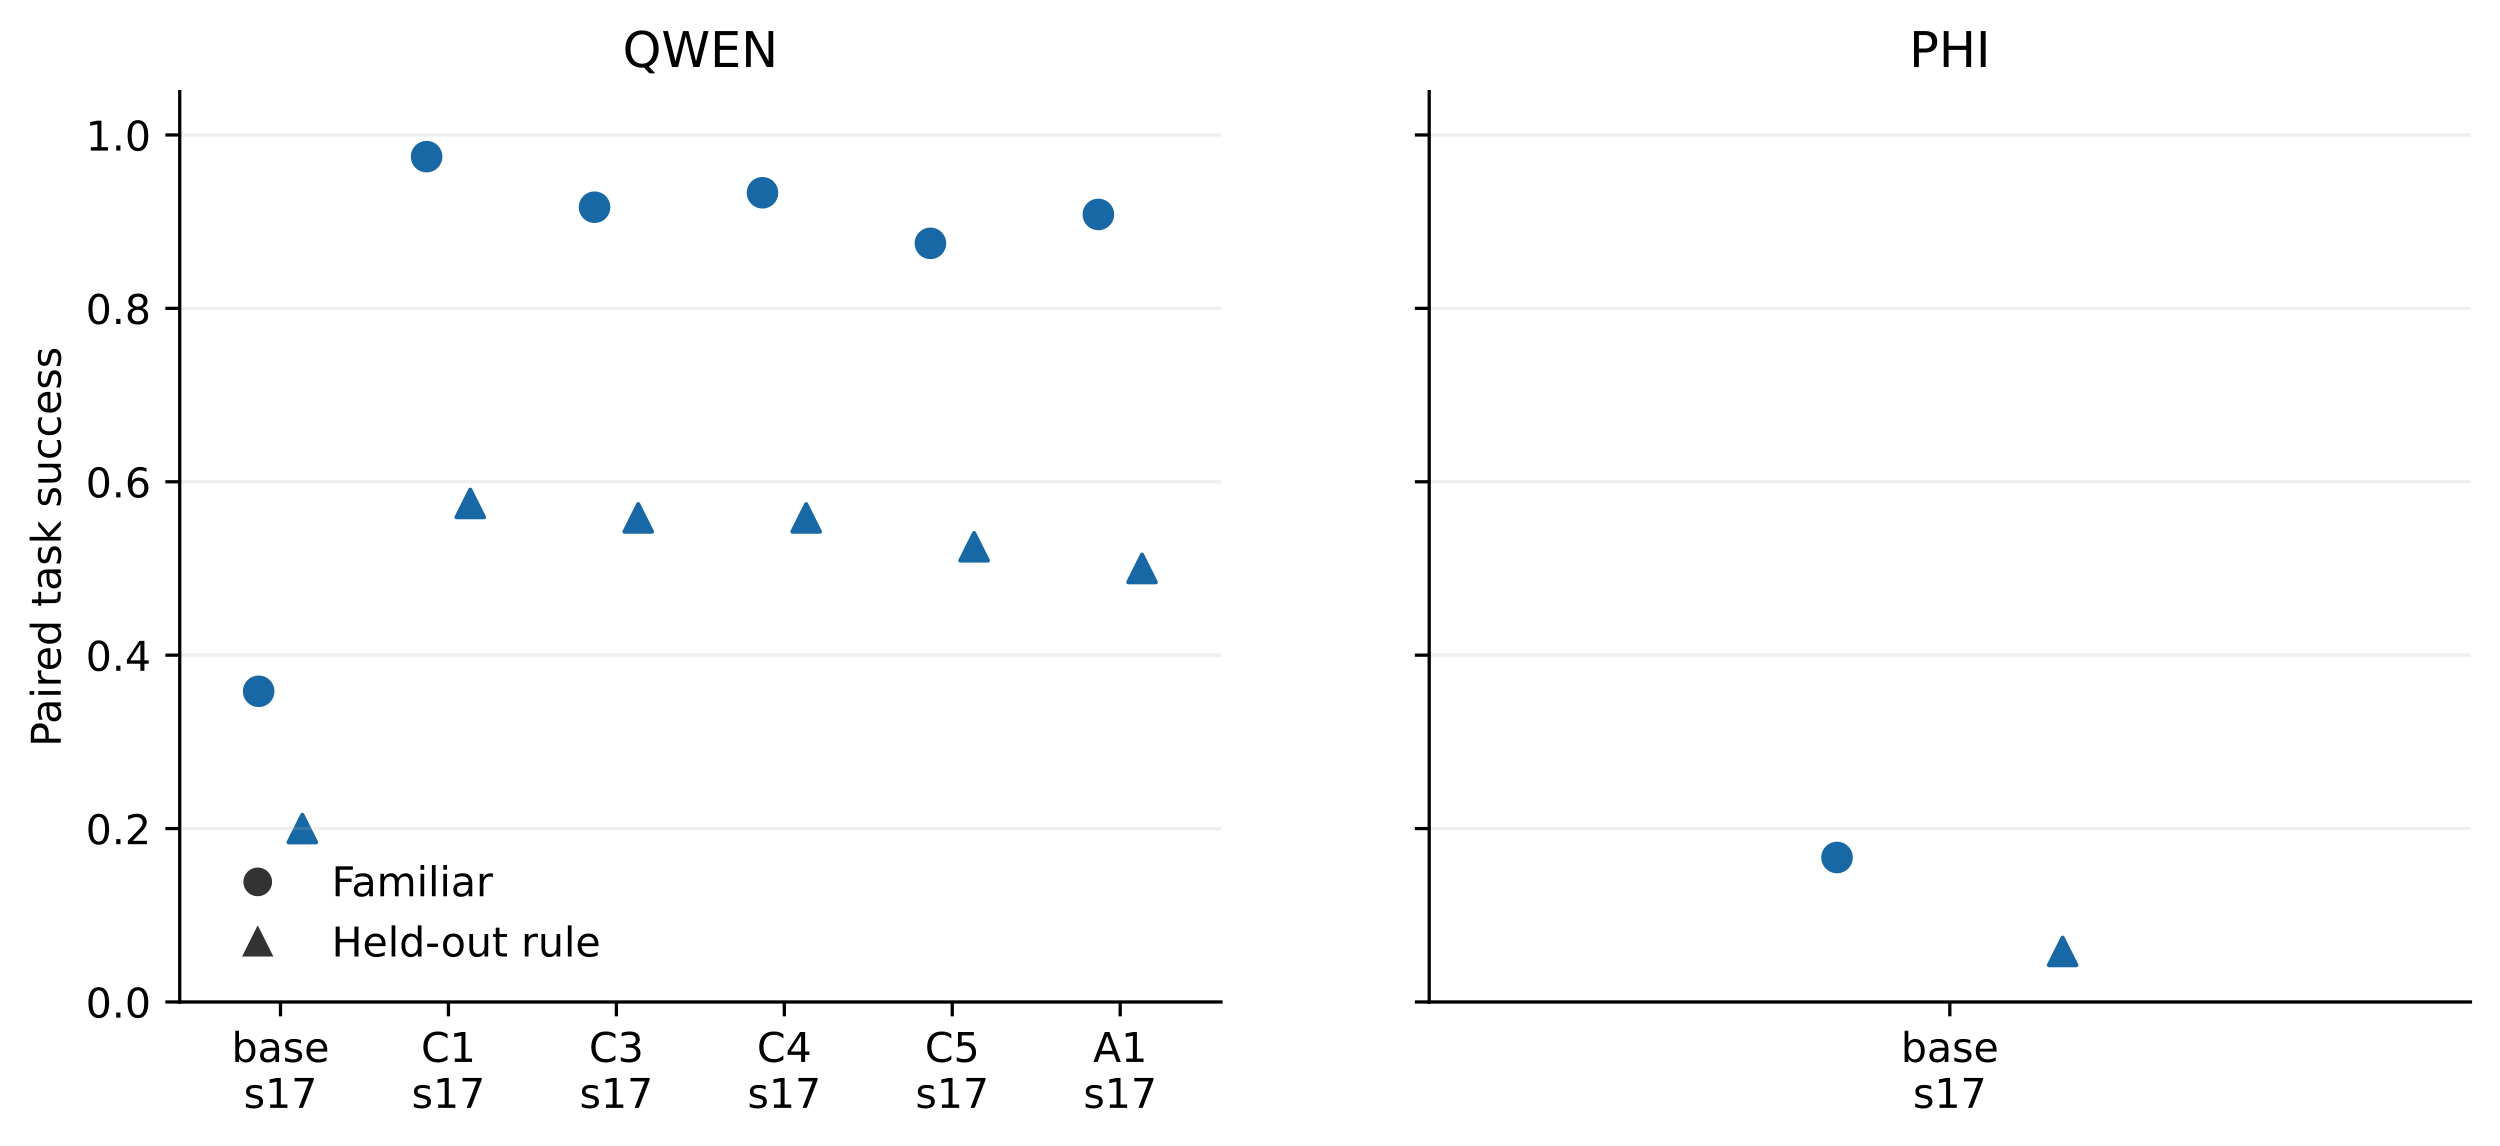
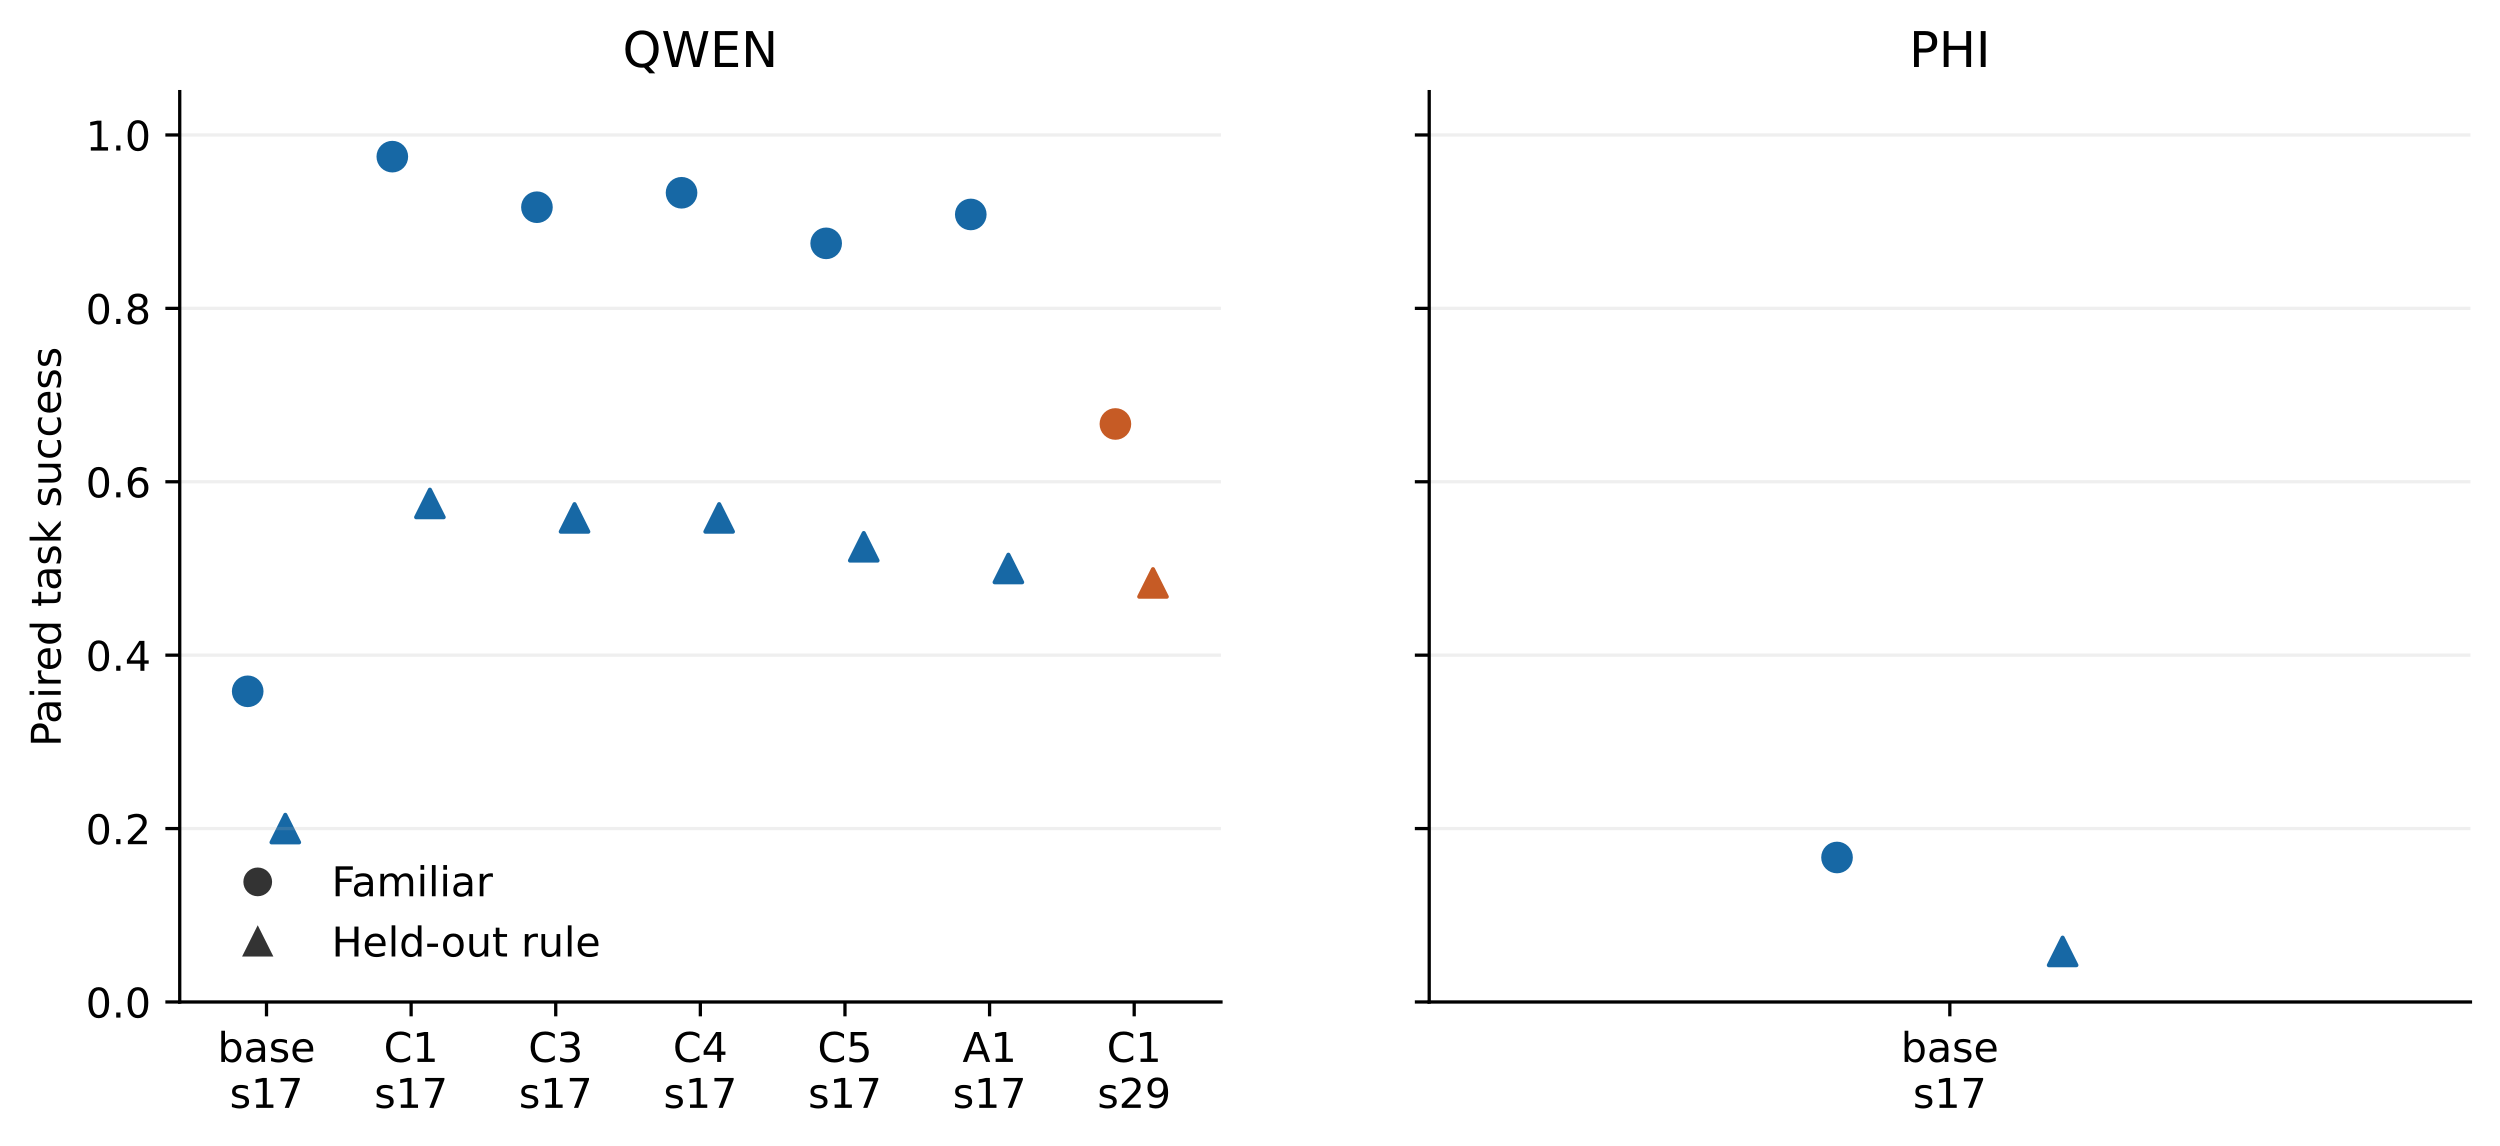
<svg xmlns="http://www.w3.org/2000/svg" xmlns:xlink="http://www.w3.org/1999/xlink" width="608.981pt" height="279.154pt" viewBox="0 0 608.981 279.154" version="1.1">
  <defs>
    <style type="text/css">*{stroke-linejoin: round; stroke-linecap: butt}</style>
  </defs>
  <g id="figure_1">
    <g id="patch_1">
      <path d="M 0 279.154 L 608.981 279.154 L 608.981 0 L 0 0 z " style="fill: #ffffff" />
    </g>
    <g id="axes_1">
      <g id="patch_2">
        <path d="M 43.781 244.078 L 297.418 244.078 L 297.418 22.318 L 43.781 22.318 z " style="fill: #ffffff" />
      </g>
      <g id="PathCollection_1">
        <defs>
          <path id="mbc45af157c" d="M 0 3.354 C 0.89 3.354 1.743 3.001 2.372 2.372 C 3.001 1.743 3.354 0.89 3.354 0 C 3.354 -0.89 3.001 -1.743 2.372 -2.372 C 1.743 -3.001 0.89 -3.354 0 -3.354 C -0.89 -3.354 -1.743 -3.001 -2.372 -2.372 C -3.001 -1.743 -3.354 -0.89 -3.354 0 C -3.354 0.89 -3.001 1.743 -2.372 2.372 C -1.743 3.001 -0.89 3.354 0 3.354 z " style="stroke: #1768a5" />
        </defs>
        <g clip-path="url(#p59d7347cf7)">
-           <use xlink:href="#mbc45af157c" x="63.009" y="168.398" style="fill: #1768a5; stroke: #1768a5" />
+           <use xlink:href="#mbc45af157c" x="60.338" y="168.398" style="fill: #1768a5; stroke: #1768a5" />
        </g>
      </g>
      <g id="PathCollection_2">
        <defs>
          <path id="m48bdb2dadc" d="M 0 -3.354 L -3.354 3.354 L 3.354 3.354 z " style="stroke: #1768a5" />
        </defs>
        <g clip-path="url(#p59d7347cf7)">
-           <use xlink:href="#m48bdb2dadc" x="73.645" y="201.838" style="fill: #1768a5; stroke: #1768a5" />
+           <use xlink:href="#m48bdb2dadc" x="69.497" y="201.838" style="fill: #1768a5; stroke: #1768a5" />
        </g>
      </g>
      <g id="PathCollection_3">
        <g clip-path="url(#p59d7347cf7)">
-           <use xlink:href="#mbc45af157c" x="103.918" y="38.158" style="fill: #1768a5; stroke: #1768a5" />
+           <use xlink:href="#mbc45af157c" x="95.565" y="38.158" style="fill: #1768a5; stroke: #1768a5" />
        </g>
      </g>
      <g id="PathCollection_4">
        <g clip-path="url(#p59d7347cf7)">
-           <use xlink:href="#m48bdb2dadc" x="114.554" y="122.638" style="fill: #1768a5; stroke: #1768a5" />
+           <use xlink:href="#m48bdb2dadc" x="104.724" y="122.638" style="fill: #1768a5; stroke: #1768a5" />
        </g>
      </g>
      <g id="PathCollection_5">
        <g clip-path="url(#p59d7347cf7)">
-           <use xlink:href="#mbc45af157c" x="144.827" y="50.478" style="fill: #1768a5; stroke: #1768a5" />
+           <use xlink:href="#mbc45af157c" x="130.793" y="50.478" style="fill: #1768a5; stroke: #1768a5" />
        </g>
      </g>
      <g id="PathCollection_6">
        <g clip-path="url(#p59d7347cf7)">
-           <use xlink:href="#m48bdb2dadc" x="155.463" y="126.158" style="fill: #1768a5; stroke: #1768a5" />
+           <use xlink:href="#m48bdb2dadc" x="139.952" y="126.158" style="fill: #1768a5; stroke: #1768a5" />
        </g>
      </g>
      <g id="PathCollection_7">
        <g clip-path="url(#p59d7347cf7)">
-           <use xlink:href="#mbc45af157c" x="185.736" y="46.958" style="fill: #1768a5; stroke: #1768a5" />
+           <use xlink:href="#mbc45af157c" x="166.02" y="46.958" style="fill: #1768a5; stroke: #1768a5" />
        </g>
      </g>
      <g id="PathCollection_8">
        <g clip-path="url(#p59d7347cf7)">
-           <use xlink:href="#m48bdb2dadc" x="196.372" y="126.158" style="fill: #1768a5; stroke: #1768a5" />
+           <use xlink:href="#m48bdb2dadc" x="175.179" y="126.158" style="fill: #1768a5; stroke: #1768a5" />
        </g>
      </g>
      <g id="PathCollection_9">
        <g clip-path="url(#p59d7347cf7)">
-           <use xlink:href="#mbc45af157c" x="226.645" y="59.278" style="fill: #1768a5; stroke: #1768a5" />
+           <use xlink:href="#mbc45af157c" x="201.247" y="59.278" style="fill: #1768a5; stroke: #1768a5" />
        </g>
      </g>
      <g id="PathCollection_10">
        <g clip-path="url(#p59d7347cf7)">
-           <use xlink:href="#m48bdb2dadc" x="237.281" y="133.198" style="fill: #1768a5; stroke: #1768a5" />
+           <use xlink:href="#m48bdb2dadc" x="210.406" y="133.198" style="fill: #1768a5; stroke: #1768a5" />
        </g>
      </g>
      <g id="PathCollection_11">
        <g clip-path="url(#p59d7347cf7)">
-           <use xlink:href="#mbc45af157c" x="267.554" y="52.238" style="fill: #1768a5; stroke: #1768a5" />
+           <use xlink:href="#mbc45af157c" x="236.474" y="52.238" style="fill: #1768a5; stroke: #1768a5" />
        </g>
      </g>
      <g id="PathCollection_12">
        <g clip-path="url(#p59d7347cf7)">
-           <use xlink:href="#m48bdb2dadc" x="278.19" y="138.478" style="fill: #1768a5; stroke: #1768a5" />
+           <use xlink:href="#m48bdb2dadc" x="245.634" y="138.478" style="fill: #1768a5; stroke: #1768a5" />
+         </g>
+       </g>
+       <g id="PathCollection_13">
+         <defs>
+           <path id="m486b2be6d3" d="M 0 3.354 C 0.89 3.354 1.743 3.001 2.372 2.372 C 3.001 1.743 3.354 0.89 3.354 0 C 3.354 -0.89 3.001 -1.743 2.372 -2.372 C 1.743 -3.001 0.89 -3.354 0 -3.354 C -0.89 -3.354 -1.743 -3.001 -2.372 -2.372 C -3.001 -1.743 -3.354 -0.89 -3.354 0 C -3.354 0.89 -3.001 1.743 -2.372 2.372 C -1.743 3.001 -0.89 3.354 0 3.354 z " style="stroke: #c65b25" />
+         </defs>
+         <g clip-path="url(#p59d7347cf7)">
+           <use xlink:href="#m486b2be6d3" x="271.702" y="103.278" style="fill: #c65b25; stroke: #c65b25" />
+         </g>
+       </g>
+       <g id="PathCollection_14">
+         <defs>
+           <path id="mcbcb7b3fcb" d="M 0 -3.354 L -3.354 3.354 L 3.354 3.354 z " style="stroke: #c65b25" />
+         </defs>
+         <g clip-path="url(#p59d7347cf7)">
+           <use xlink:href="#mcbcb7b3fcb" x="280.861" y="141.998" style="fill: #c65b25; stroke: #c65b25" />
        </g>
      </g>
      <g id="matplotlib.axis_1">
        <g id="xtick_1">
          <g id="line2d_1">
            <defs>
              <path id="m098933591a" d="M 0 0 L 0 3.5 " style="stroke: #000000; stroke-width: 0.8" />
            </defs>
            <g>
-               <use xlink:href="#m098933591a" x="68.327" y="244.078" style="stroke: #000000; stroke-width: 0.8" />
+               <use xlink:href="#m098933591a" x="64.918" y="244.078" style="stroke: #000000; stroke-width: 0.8" />
            </g>
          </g>
          <g id="text_1">
-             <g transform="translate(56.40717 258.6766) scale(0.1 -0.1)">
+             <g transform="translate(52.99808 258.6766) scale(0.1 -0.1)">
              <defs>
                <path id="DejaVuSans-62" d="M 3116 1747 Q 3116 2381 2855 2742 Q 2594 3103 2138 3103 Q 1681 3103 1420 2742 Q 1159 2381 1159 1747 Q 1159 1113 1420 752 Q 1681 391 2138 391 Q 2594 391 2855 752 Q 3116 1113 3116 1747 z M 1159 2969 Q 1341 3281 1617 3432 Q 1894 3584 2278 3584 Q 2916 3584 3314 3078 Q 3713 2572 3713 1747 Q 3713 922 3314 415 Q 2916 -91 2278 -91 Q 1894 -91 1617 61 Q 1341 213 1159 525 L 1159 0 L 581 0 L 581 4863 L 1159 4863 L 1159 2969 z " transform="scale(0.015625)" />
                <path id="DejaVuSans-61" d="M 2194 1759 Q 1497 1759 1228 1600 Q 959 1441 959 1056 Q 959 750 1161 570 Q 1363 391 1709 391 Q 2188 391 2477 730 Q 2766 1069 2766 1631 L 2766 1759 L 2194 1759 z M 3341 1997 L 3341 0 L 2766 0 L 2766 531 Q 2569 213 2275 61 Q 1981 -91 1556 -91 Q 1019 -91 701 211 Q 384 513 384 1019 Q 384 1609 779 1909 Q 1175 2209 1959 2209 L 2766 2209 L 2766 2266 Q 2766 2663 2505 2880 Q 2244 3097 1772 3097 Q 1472 3097 1187 3025 Q 903 2953 641 2809 L 641 3341 Q 956 3463 1253 3523 Q 1550 3584 1831 3584 Q 2591 3584 2966 3190 Q 3341 2797 3341 1997 z " transform="scale(0.015625)" />
                <path id="DejaVuSans-73" d="M 2834 3397 L 2834 2853 Q 2591 2978 2328 3040 Q 2066 3103 1784 3103 Q 1356 3103 1142 2972 Q 928 2841 928 2578 Q 928 2378 1081 2264 Q 1234 2150 1697 2047 L 1894 2003 Q 2506 1872 2764 1633 Q 3022 1394 3022 966 Q 3022 478 2636 193 Q 2250 -91 1575 -91 Q 1294 -91 989 -36 Q 684 19 347 128 L 347 722 Q 666 556 975 473 Q 1284 391 1588 391 Q 1994 391 2212 530 Q 2431 669 2431 922 Q 2431 1156 2273 1281 Q 2116 1406 1581 1522 L 1381 1569 Q 847 1681 609 1914 Q 372 2147 372 2553 Q 372 3047 722 3315 Q 1072 3584 1716 3584 Q 2034 3584 2315 3537 Q 2597 3491 2834 3397 z " transform="scale(0.015625)" />
                <path id="DejaVuSans-65" d="M 3597 1894 L 3597 1613 L 953 1613 Q 991 1019 1311 708 Q 1631 397 2203 397 Q 2534 397 2845 478 Q 3156 559 3463 722 L 3463 178 Q 3153 47 2828 -22 Q 2503 -91 2169 -91 Q 1331 -91 842 396 Q 353 884 353 1716 Q 353 2575 817 3079 Q 1281 3584 2069 3584 Q 2775 3584 3186 3129 Q 3597 2675 3597 1894 z M 3022 2063 Q 3016 2534 2758 2815 Q 2500 3097 2075 3097 Q 1594 3097 1305 2825 Q 1016 2553 972 2059 L 3022 2063 z " transform="scale(0.015625)" />
              </defs>
              <use xlink:href="#DejaVuSans-62" />
              <use xlink:href="#DejaVuSans-61" transform="translate(63.47656 0)" />
              <use xlink:href="#DejaVuSans-73" transform="translate(124.7559 0)" />
              <use xlink:href="#DejaVuSans-65" transform="translate(176.8555 0)" />
            </g>
-             <g transform="translate(59.35952 269.8744) scale(0.1 -0.1)">
+             <g transform="translate(55.95043 269.8744) scale(0.1 -0.1)">
              <defs>
                <path id="DejaVuSans-31" d="M 794 531 L 1825 531 L 1825 4091 L 703 3866 L 703 4441 L 1819 4666 L 2450 4666 L 2450 531 L 3481 531 L 3481 0 L 794 0 L 794 531 z " transform="scale(0.015625)" />
                <path id="DejaVuSans-37" d="M 525 4666 L 3525 4666 L 3525 4397 L 1831 0 L 1172 0 L 2766 4134 L 525 4134 L 525 4666 z " transform="scale(0.015625)" />
              </defs>
              <use xlink:href="#DejaVuSans-73" />
              <use xlink:href="#DejaVuSans-31" transform="translate(52.09961 0)" />
              <use xlink:href="#DejaVuSans-37" transform="translate(115.7227 0)" />
            </g>
          </g>
        </g>
        <g id="xtick_2">
          <g id="line2d_2">
            <g>
-               <use xlink:href="#m098933591a" x="109.236" y="244.078" style="stroke: #000000; stroke-width: 0.8" />
+               <use xlink:href="#m098933591a" x="100.145" y="244.078" style="stroke: #000000; stroke-width: 0.8" />
            </g>
          </g>
          <g id="text_2">
-             <g transform="translate(102.5631 258.6766) scale(0.1 -0.1)">
+             <g transform="translate(93.47223 258.6766) scale(0.1 -0.1)">
              <defs>
                <path id="DejaVuSans-43" d="M 4122 4306 L 4122 3641 Q 3803 3938 3442 4084 Q 3081 4231 2675 4231 Q 1875 4231 1450 3742 Q 1025 3253 1025 2328 Q 1025 1406 1450 917 Q 1875 428 2675 428 Q 3081 428 3442 575 Q 3803 722 4122 1019 L 4122 359 Q 3791 134 3420 21 Q 3050 -91 2638 -91 Q 1578 -91 968 557 Q 359 1206 359 2328 Q 359 3453 968 4101 Q 1578 4750 2638 4750 Q 3056 4750 3426 4639 Q 3797 4528 4122 4306 z " transform="scale(0.015625)" />
              </defs>
              <use xlink:href="#DejaVuSans-43" />
              <use xlink:href="#DejaVuSans-31" transform="translate(69.82422 0)" />
            </g>
-             <g transform="translate(100.2686 269.8744) scale(0.1 -0.1)">
+             <g transform="translate(91.1777 269.8744) scale(0.1 -0.1)">
              <use xlink:href="#DejaVuSans-73" />
              <use xlink:href="#DejaVuSans-31" transform="translate(52.09961 0)" />
              <use xlink:href="#DejaVuSans-37" transform="translate(115.7227 0)" />
            </g>
          </g>
        </g>
        <g id="xtick_3">
          <g id="line2d_3">
            <g>
-               <use xlink:href="#m098933591a" x="150.145" y="244.078" style="stroke: #000000; stroke-width: 0.8" />
+               <use xlink:href="#m098933591a" x="135.372" y="244.078" style="stroke: #000000; stroke-width: 0.8" />
            </g>
          </g>
          <g id="text_3">
-             <g transform="translate(143.4722 258.6766) scale(0.1 -0.1)">
+             <g transform="translate(128.6995 258.6766) scale(0.1 -0.1)">
              <defs>
                <path id="DejaVuSans-33" d="M 2597 2516 Q 3050 2419 3304 2112 Q 3559 1806 3559 1356 Q 3559 666 3084 287 Q 2609 -91 1734 -91 Q 1441 -91 1130 -33 Q 819 25 488 141 L 488 750 Q 750 597 1062 519 Q 1375 441 1716 441 Q 2309 441 2620 675 Q 2931 909 2931 1356 Q 2931 1769 2642 2001 Q 2353 2234 1838 2234 L 1294 2234 L 1294 2753 L 1863 2753 Q 2328 2753 2575 2939 Q 2822 3125 2822 3475 Q 2822 3834 2567 4026 Q 2313 4219 1838 4219 Q 1578 4219 1281 4162 Q 984 4106 628 3988 L 628 4550 Q 988 4650 1302 4700 Q 1616 4750 1894 4750 Q 2613 4750 3031 4423 Q 3450 4097 3450 3541 Q 3450 3153 3228 2886 Q 3006 2619 2597 2516 z " transform="scale(0.015625)" />
              </defs>
              <use xlink:href="#DejaVuSans-43" />
              <use xlink:href="#DejaVuSans-33" transform="translate(69.82422 0)" />
            </g>
-             <g transform="translate(141.1777 269.8744) scale(0.1 -0.1)">
+             <g transform="translate(126.405 269.8744) scale(0.1 -0.1)">
              <use xlink:href="#DejaVuSans-73" />
              <use xlink:href="#DejaVuSans-31" transform="translate(52.09961 0)" />
              <use xlink:href="#DejaVuSans-37" transform="translate(115.7227 0)" />
            </g>
          </g>
        </g>
        <g id="xtick_4">
          <g id="line2d_4">
            <g>
-               <use xlink:href="#m098933591a" x="191.054" y="244.078" style="stroke: #000000; stroke-width: 0.8" />
+               <use xlink:href="#m098933591a" x="170.599" y="244.078" style="stroke: #000000; stroke-width: 0.8" />
            </g>
          </g>
          <g id="text_4">
-             <g transform="translate(184.3813 258.6766) scale(0.1 -0.1)">
+             <g transform="translate(163.9268 258.6766) scale(0.1 -0.1)">
              <defs>
                <path id="DejaVuSans-34" d="M 2419 4116 L 825 1625 L 2419 1625 L 2419 4116 z M 2253 4666 L 3047 4666 L 3047 1625 L 3713 1625 L 3713 1100 L 3047 1100 L 3047 0 L 2419 0 L 2419 1100 L 313 1100 L 313 1709 L 2253 4666 z " transform="scale(0.015625)" />
              </defs>
              <use xlink:href="#DejaVuSans-43" />
              <use xlink:href="#DejaVuSans-34" transform="translate(69.82422 0)" />
            </g>
-             <g transform="translate(182.0868 269.8744) scale(0.1 -0.1)">
+             <g transform="translate(161.6322 269.8744) scale(0.1 -0.1)">
              <use xlink:href="#DejaVuSans-73" />
              <use xlink:href="#DejaVuSans-31" transform="translate(52.09961 0)" />
              <use xlink:href="#DejaVuSans-37" transform="translate(115.7227 0)" />
            </g>
          </g>
        </g>
        <g id="xtick_5">
          <g id="line2d_5">
            <g>
-               <use xlink:href="#m098933591a" x="231.963" y="244.078" style="stroke: #000000; stroke-width: 0.8" />
+               <use xlink:href="#m098933591a" x="205.827" y="244.078" style="stroke: #000000; stroke-width: 0.8" />
            </g>
          </g>
          <g id="text_5">
-             <g transform="translate(225.2904 258.6766) scale(0.1 -0.1)">
+             <g transform="translate(199.154 258.6766) scale(0.1 -0.1)">
              <defs>
                <path id="DejaVuSans-35" d="M 691 4666 L 3169 4666 L 3169 4134 L 1269 4134 L 1269 2991 Q 1406 3038 1543 3061 Q 1681 3084 1819 3084 Q 2600 3084 3056 2656 Q 3513 2228 3513 1497 Q 3513 744 3044 326 Q 2575 -91 1722 -91 Q 1428 -91 1123 -41 Q 819 9 494 109 L 494 744 Q 775 591 1075 516 Q 1375 441 1709 441 Q 2250 441 2565 725 Q 2881 1009 2881 1497 Q 2881 1984 2565 2268 Q 2250 2553 1709 2553 Q 1456 2553 1204 2497 Q 953 2441 691 2322 L 691 4666 z " transform="scale(0.015625)" />
              </defs>
              <use xlink:href="#DejaVuSans-43" />
              <use xlink:href="#DejaVuSans-35" transform="translate(69.82422 0)" />
            </g>
-             <g transform="translate(222.9959 269.8744) scale(0.1 -0.1)">
+             <g transform="translate(196.8595 269.8744) scale(0.1 -0.1)">
              <use xlink:href="#DejaVuSans-73" />
              <use xlink:href="#DejaVuSans-31" transform="translate(52.09961 0)" />
              <use xlink:href="#DejaVuSans-37" transform="translate(115.7227 0)" />
            </g>
          </g>
        </g>
        <g id="xtick_6">
          <g id="line2d_6">
            <g>
-               <use xlink:href="#m098933591a" x="272.872" y="244.078" style="stroke: #000000; stroke-width: 0.8" />
+               <use xlink:href="#m098933591a" x="241.054" y="244.078" style="stroke: #000000; stroke-width: 0.8" />
            </g>
          </g>
          <g id="text_6">
-             <g transform="translate(266.2706 258.6766) scale(0.1 -0.1)">
+             <g transform="translate(234.4524 258.6766) scale(0.1 -0.1)">
              <defs>
                <path id="DejaVuSans-41" d="M 2188 4044 L 1331 1722 L 3047 1722 L 2188 4044 z M 1831 4666 L 2547 4666 L 4325 0 L 3669 0 L 3244 1197 L 1141 1197 L 716 0 L 50 0 L 1831 4666 z " transform="scale(0.015625)" />
              </defs>
              <use xlink:href="#DejaVuSans-41" />
              <use xlink:href="#DejaVuSans-31" transform="translate(68.4082 0)" />
            </g>
-             <g transform="translate(263.905 269.8744) scale(0.1 -0.1)">
+             <g transform="translate(232.0868 269.8744) scale(0.1 -0.1)">
              <use xlink:href="#DejaVuSans-73" />
              <use xlink:href="#DejaVuSans-31" transform="translate(52.09961 0)" />
              <use xlink:href="#DejaVuSans-37" transform="translate(115.7227 0)" />
            </g>
          </g>
        </g>
+         <g id="xtick_7">
+           <g id="line2d_7">
+             <g>
+               <use xlink:href="#m098933591a" x="276.281" y="244.078" style="stroke: #000000; stroke-width: 0.8" />
+             </g>
+           </g>
+           <g id="text_7">
+             <g transform="translate(269.6086 258.6766) scale(0.1 -0.1)">
+               <use xlink:href="#DejaVuSans-43" />
+               <use xlink:href="#DejaVuSans-31" transform="translate(69.82422 0)" />
+             </g>
+             <g transform="translate(267.3141 269.8744) scale(0.1 -0.1)">
+               <defs>
+                 <path id="DejaVuSans-32" d="M 1228 531 L 3431 531 L 3431 0 L 469 0 L 469 531 Q 828 903 1448 1529 Q 2069 2156 2228 2338 Q 2531 2678 2651 2914 Q 2772 3150 2772 3378 Q 2772 3750 2511 3984 Q 2250 4219 1831 4219 Q 1534 4219 1204 4116 Q 875 4013 500 3803 L 500 4441 Q 881 4594 1212 4672 Q 1544 4750 1819 4750 Q 2544 4750 2975 4387 Q 3406 4025 3406 3419 Q 3406 3131 3298 2873 Q 3191 2616 2906 2266 Q 2828 2175 2409 1742 Q 1991 1309 1228 531 z " transform="scale(0.015625)" />
+                 <path id="DejaVuSans-39" d="M 703 97 L 703 672 Q 941 559 1184 500 Q 1428 441 1663 441 Q 2288 441 2617 861 Q 2947 1281 2994 2138 Q 2813 1869 2534 1725 Q 2256 1581 1919 1581 Q 1219 1581 811 2004 Q 403 2428 403 3163 Q 403 3881 828 4315 Q 1253 4750 1959 4750 Q 2769 4750 3195 4129 Q 3622 3509 3622 2328 Q 3622 1225 3098 567 Q 2575 -91 1691 -91 Q 1453 -91 1209 -44 Q 966 3 703 97 z M 1959 2075 Q 2384 2075 2632 2365 Q 2881 2656 2881 3163 Q 2881 3666 2632 3958 Q 2384 4250 1959 4250 Q 1534 4250 1286 3958 Q 1038 3666 1038 3163 Q 1038 2656 1286 2365 Q 1534 2075 1959 2075 z " transform="scale(0.015625)" />
+               </defs>
+               <use xlink:href="#DejaVuSans-73" />
+               <use xlink:href="#DejaVuSans-32" transform="translate(52.09961 0)" />
+               <use xlink:href="#DejaVuSans-39" transform="translate(115.7227 0)" />
+             </g>
+           </g>
+         </g>
      </g>
      <g id="matplotlib.axis_2">
        <g id="ytick_1">
-           <g id="line2d_7">
+           <g id="line2d_8">
            <path d="M 43.781 244.078 L 297.418 244.078 " clip-path="url(#p59d7347cf7)" style="fill: none; stroke: #b0b0b0; stroke-opacity: 0.2; stroke-width: 0.8; stroke-linecap: square" />
          </g>
-           <g id="line2d_8">
+           <g id="line2d_9">
            <defs>
              <path id="m4ec9a240e3" d="M 0 0 L -3.5 0 " style="stroke: #000000; stroke-width: 0.8" />
            </defs>
            <g>
              <use xlink:href="#m4ec9a240e3" x="43.781" y="244.078" style="stroke: #000000; stroke-width: 0.8" />
            </g>
          </g>
-           <g id="text_7">
+           <g id="text_8">
            <g transform="translate(20.87813 247.8773) scale(0.1 -0.1)">
              <defs>
                <path id="DejaVuSans-30" d="M 2034 4250 Q 1547 4250 1301 3770 Q 1056 3291 1056 2328 Q 1056 1369 1301 889 Q 1547 409 2034 409 Q 2525 409 2770 889 Q 3016 1369 3016 2328 Q 3016 3291 2770 3770 Q 2525 4250 2034 4250 z M 2034 4750 Q 2819 4750 3233 4129 Q 3647 3509 3647 2328 Q 3647 1150 3233 529 Q 2819 -91 2034 -91 Q 1250 -91 836 529 Q 422 1150 422 2328 Q 422 3509 836 4129 Q 1250 4750 2034 4750 z " transform="scale(0.015625)" />
                <path id="DejaVuSans-2e" d="M 684 794 L 1344 794 L 1344 0 L 684 0 L 684 794 z " transform="scale(0.015625)" />
              </defs>
              <use xlink:href="#DejaVuSans-30" />
              <use xlink:href="#DejaVuSans-2e" transform="translate(63.62305 0)" />
              <use xlink:href="#DejaVuSans-30" transform="translate(95.41016 0)" />
            </g>
          </g>
        </g>
        <g id="ytick_2">
-           <g id="line2d_9">
+           <g id="line2d_10">
            <path d="M 43.781 201.838 L 297.418 201.838 " clip-path="url(#p59d7347cf7)" style="fill: none; stroke: #b0b0b0; stroke-opacity: 0.2; stroke-width: 0.8; stroke-linecap: square" />
          </g>
-           <g id="line2d_10">
+           <g id="line2d_11">
            <g>
              <use xlink:href="#m4ec9a240e3" x="43.781" y="201.838" style="stroke: #000000; stroke-width: 0.8" />
            </g>
          </g>
-           <g id="text_8">
+           <g id="text_9">
            <g transform="translate(20.87813 205.6373) scale(0.1 -0.1)">
-               <defs>
-                 <path id="DejaVuSans-32" d="M 1228 531 L 3431 531 L 3431 0 L 469 0 L 469 531 Q 828 903 1448 1529 Q 2069 2156 2228 2338 Q 2531 2678 2651 2914 Q 2772 3150 2772 3378 Q 2772 3750 2511 3984 Q 2250 4219 1831 4219 Q 1534 4219 1204 4116 Q 875 4013 500 3803 L 500 4441 Q 881 4594 1212 4672 Q 1544 4750 1819 4750 Q 2544 4750 2975 4387 Q 3406 4025 3406 3419 Q 3406 3131 3298 2873 Q 3191 2616 2906 2266 Q 2828 2175 2409 1742 Q 1991 1309 1228 531 z " transform="scale(0.015625)" />
-               </defs>
              <use xlink:href="#DejaVuSans-30" />
              <use xlink:href="#DejaVuSans-2e" transform="translate(63.62305 0)" />
              <use xlink:href="#DejaVuSans-32" transform="translate(95.41016 0)" />
            </g>
          </g>
        </g>
        <g id="ytick_3">
-           <g id="line2d_11">
+           <g id="line2d_12">
            <path d="M 43.781 159.598 L 297.418 159.598 " clip-path="url(#p59d7347cf7)" style="fill: none; stroke: #b0b0b0; stroke-opacity: 0.2; stroke-width: 0.8; stroke-linecap: square" />
          </g>
-           <g id="line2d_12">
+           <g id="line2d_13">
            <g>
              <use xlink:href="#m4ec9a240e3" x="43.781" y="159.598" style="stroke: #000000; stroke-width: 0.8" />
            </g>
          </g>
-           <g id="text_9">
+           <g id="text_10">
            <g transform="translate(20.87813 163.3973) scale(0.1 -0.1)">
              <use xlink:href="#DejaVuSans-30" />
              <use xlink:href="#DejaVuSans-2e" transform="translate(63.62305 0)" />
              <use xlink:href="#DejaVuSans-34" transform="translate(95.41016 0)" />
            </g>
          </g>
        </g>
        <g id="ytick_4">
-           <g id="line2d_13">
+           <g id="line2d_14">
            <path d="M 43.781 117.358 L 297.418 117.358 " clip-path="url(#p59d7347cf7)" style="fill: none; stroke: #b0b0b0; stroke-opacity: 0.2; stroke-width: 0.8; stroke-linecap: square" />
          </g>
-           <g id="line2d_14">
+           <g id="line2d_15">
            <g>
              <use xlink:href="#m4ec9a240e3" x="43.781" y="117.358" style="stroke: #000000; stroke-width: 0.8" />
            </g>
          </g>
-           <g id="text_10">
+           <g id="text_11">
            <g transform="translate(20.87813 121.1573) scale(0.1 -0.1)">
              <defs>
                <path id="DejaVuSans-36" d="M 2113 2584 Q 1688 2584 1439 2293 Q 1191 2003 1191 1497 Q 1191 994 1439 701 Q 1688 409 2113 409 Q 2538 409 2786 701 Q 3034 994 3034 1497 Q 3034 2003 2786 2293 Q 2538 2584 2113 2584 z M 3366 4563 L 3366 3988 Q 3128 4100 2886 4159 Q 2644 4219 2406 4219 Q 1781 4219 1451 3797 Q 1122 3375 1075 2522 Q 1259 2794 1537 2939 Q 1816 3084 2150 3084 Q 2853 3084 3261 2657 Q 3669 2231 3669 1497 Q 3669 778 3244 343 Q 2819 -91 2113 -91 Q 1303 -91 875 529 Q 447 1150 447 2328 Q 447 3434 972 4092 Q 1497 4750 2381 4750 Q 2619 4750 2861 4703 Q 3103 4656 3366 4563 z " transform="scale(0.015625)" />
              </defs>
              <use xlink:href="#DejaVuSans-30" />
              <use xlink:href="#DejaVuSans-2e" transform="translate(63.62305 0)" />
              <use xlink:href="#DejaVuSans-36" transform="translate(95.41016 0)" />
            </g>
          </g>
        </g>
        <g id="ytick_5">
-           <g id="line2d_15">
+           <g id="line2d_16">
            <path d="M 43.781 75.118 L 297.418 75.118 " clip-path="url(#p59d7347cf7)" style="fill: none; stroke: #b0b0b0; stroke-opacity: 0.2; stroke-width: 0.8; stroke-linecap: square" />
          </g>
-           <g id="line2d_16">
+           <g id="line2d_17">
            <g>
              <use xlink:href="#m4ec9a240e3" x="43.781" y="75.118" style="stroke: #000000; stroke-width: 0.8" />
            </g>
          </g>
-           <g id="text_11">
+           <g id="text_12">
            <g transform="translate(20.87813 78.91734) scale(0.1 -0.1)">
              <defs>
                <path id="DejaVuSans-38" d="M 2034 2216 Q 1584 2216 1326 1975 Q 1069 1734 1069 1313 Q 1069 891 1326 650 Q 1584 409 2034 409 Q 2484 409 2743 651 Q 3003 894 3003 1313 Q 3003 1734 2745 1975 Q 2488 2216 2034 2216 z M 1403 2484 Q 997 2584 770 2862 Q 544 3141 544 3541 Q 544 4100 942 4425 Q 1341 4750 2034 4750 Q 2731 4750 3128 4425 Q 3525 4100 3525 3541 Q 3525 3141 3298 2862 Q 3072 2584 2669 2484 Q 3125 2378 3379 2068 Q 3634 1759 3634 1313 Q 3634 634 3220 271 Q 2806 -91 2034 -91 Q 1263 -91 848 271 Q 434 634 434 1313 Q 434 1759 690 2068 Q 947 2378 1403 2484 z M 1172 3481 Q 1172 3119 1398 2916 Q 1625 2713 2034 2713 Q 2441 2713 2670 2916 Q 2900 3119 2900 3481 Q 2900 3844 2670 4047 Q 2441 4250 2034 4250 Q 1625 4250 1398 4047 Q 1172 3844 1172 3481 z " transform="scale(0.015625)" />
              </defs>
              <use xlink:href="#DejaVuSans-30" />
              <use xlink:href="#DejaVuSans-2e" transform="translate(63.62305 0)" />
              <use xlink:href="#DejaVuSans-38" transform="translate(95.41016 0)" />
            </g>
          </g>
        </g>
        <g id="ytick_6">
-           <g id="line2d_17">
+           <g id="line2d_18">
            <path d="M 43.781 32.878 L 297.418 32.878 " clip-path="url(#p59d7347cf7)" style="fill: none; stroke: #b0b0b0; stroke-opacity: 0.2; stroke-width: 0.8; stroke-linecap: square" />
          </g>
-           <g id="line2d_18">
+           <g id="line2d_19">
            <g>
              <use xlink:href="#m4ec9a240e3" x="43.781" y="32.878" style="stroke: #000000; stroke-width: 0.8" />
            </g>
          </g>
-           <g id="text_12">
+           <g id="text_13">
            <g transform="translate(20.87813 36.67734) scale(0.1 -0.1)">
              <use xlink:href="#DejaVuSans-31" />
              <use xlink:href="#DejaVuSans-2e" transform="translate(63.62305 0)" />
              <use xlink:href="#DejaVuSans-30" transform="translate(95.41016 0)" />
            </g>
          </g>
        </g>
-         <g id="text_13">
+         <g id="text_14">
          <g transform="translate(14.79844 181.895) rotate(-90) scale(0.1 -0.1)">
            <defs>
              <path id="DejaVuSans-50" d="M 1259 4147 L 1259 2394 L 2053 2394 Q 2494 2394 2734 2622 Q 2975 2850 2975 3272 Q 2975 3691 2734 3919 Q 2494 4147 2053 4147 L 1259 4147 z M 628 4666 L 2053 4666 Q 2838 4666 3239 4311 Q 3641 3956 3641 3272 Q 3641 2581 3239 2228 Q 2838 1875 2053 1875 L 1259 1875 L 1259 0 L 628 0 L 628 4666 z " transform="scale(0.015625)" />
              <path id="DejaVuSans-69" d="M 603 3500 L 1178 3500 L 1178 0 L 603 0 L 603 3500 z M 603 4863 L 1178 4863 L 1178 4134 L 603 4134 L 603 4863 z " transform="scale(0.015625)" />
              <path id="DejaVuSans-72" d="M 2631 2963 Q 2534 3019 2420 3045 Q 2306 3072 2169 3072 Q 1681 3072 1420 2755 Q 1159 2438 1159 1844 L 1159 0 L 581 0 L 581 3500 L 1159 3500 L 1159 2956 Q 1341 3275 1631 3429 Q 1922 3584 2338 3584 Q 2397 3584 2469 3576 Q 2541 3569 2628 3553 L 2631 2963 z " transform="scale(0.015625)" />
              <path id="DejaVuSans-64" d="M 2906 2969 L 2906 4863 L 3481 4863 L 3481 0 L 2906 0 L 2906 525 Q 2725 213 2448 61 Q 2172 -91 1784 -91 Q 1150 -91 751 415 Q 353 922 353 1747 Q 353 2572 751 3078 Q 1150 3584 1784 3584 Q 2172 3584 2448 3432 Q 2725 3281 2906 2969 z M 947 1747 Q 947 1113 1208 752 Q 1469 391 1925 391 Q 2381 391 2643 752 Q 2906 1113 2906 1747 Q 2906 2381 2643 2742 Q 2381 3103 1925 3103 Q 1469 3103 1208 2742 Q 947 2381 947 1747 z " transform="scale(0.015625)" />
              <path id="DejaVuSans-20" transform="scale(0.015625)" />
              <path id="DejaVuSans-74" d="M 1172 4494 L 1172 3500 L 2356 3500 L 2356 3053 L 1172 3053 L 1172 1153 Q 1172 725 1289 603 Q 1406 481 1766 481 L 2356 481 L 2356 0 L 1766 0 Q 1100 0 847 248 Q 594 497 594 1153 L 594 3053 L 172 3053 L 172 3500 L 594 3500 L 594 4494 L 1172 4494 z " transform="scale(0.015625)" />
              <path id="DejaVuSans-6b" d="M 581 4863 L 1159 4863 L 1159 1991 L 2875 3500 L 3609 3500 L 1753 1863 L 3688 0 L 2938 0 L 1159 1709 L 1159 0 L 581 0 L 581 4863 z " transform="scale(0.015625)" />
              <path id="DejaVuSans-75" d="M 544 1381 L 544 3500 L 1119 3500 L 1119 1403 Q 1119 906 1312 657 Q 1506 409 1894 409 Q 2359 409 2629 706 Q 2900 1003 2900 1516 L 2900 3500 L 3475 3500 L 3475 0 L 2900 0 L 2900 538 Q 2691 219 2414 64 Q 2138 -91 1772 -91 Q 1169 -91 856 284 Q 544 659 544 1381 z M 1991 3584 L 1991 3584 z " transform="scale(0.015625)" />
              <path id="DejaVuSans-63" d="M 3122 3366 L 3122 2828 Q 2878 2963 2633 3030 Q 2388 3097 2138 3097 Q 1578 3097 1268 2742 Q 959 2388 959 1747 Q 959 1106 1268 751 Q 1578 397 2138 397 Q 2388 397 2633 464 Q 2878 531 3122 666 L 3122 134 Q 2881 22 2623 -34 Q 2366 -91 2075 -91 Q 1284 -91 818 406 Q 353 903 353 1747 Q 353 2603 823 3093 Q 1294 3584 2113 3584 Q 2378 3584 2631 3529 Q 2884 3475 3122 3366 z " transform="scale(0.015625)" />
            </defs>
            <use xlink:href="#DejaVuSans-50" />
            <use xlink:href="#DejaVuSans-61" transform="translate(55.80273 0)" />
            <use xlink:href="#DejaVuSans-69" transform="translate(117.082 0)" />
            <use xlink:href="#DejaVuSans-72" transform="translate(144.8652 0)" />
            <use xlink:href="#DejaVuSans-65" transform="translate(183.7285 0)" />
            <use xlink:href="#DejaVuSans-64" transform="translate(245.252 0)" />
            <use xlink:href="#DejaVuSans-20" transform="translate(308.7285 0)" />
            <use xlink:href="#DejaVuSans-74" transform="translate(340.5156 0)" />
            <use xlink:href="#DejaVuSans-61" transform="translate(379.7246 0)" />
            <use xlink:href="#DejaVuSans-73" transform="translate(441.0039 0)" />
            <use xlink:href="#DejaVuSans-6b" transform="translate(493.1035 0)" />
            <use xlink:href="#DejaVuSans-20" transform="translate(551.0137 0)" />
            <use xlink:href="#DejaVuSans-73" transform="translate(582.8008 0)" />
            <use xlink:href="#DejaVuSans-75" transform="translate(634.9004 0)" />
            <use xlink:href="#DejaVuSans-63" transform="translate(698.2793 0)" />
            <use xlink:href="#DejaVuSans-63" transform="translate(753.2598 0)" />
            <use xlink:href="#DejaVuSans-65" transform="translate(808.2402 0)" />
            <use xlink:href="#DejaVuSans-73" transform="translate(869.7637 0)" />
            <use xlink:href="#DejaVuSans-73" transform="translate(921.8633 0)" />
          </g>
        </g>
      </g>
      <g id="patch_3">
        <path d="M 43.781 244.078 L 43.781 22.318 " style="fill: none; stroke: #000000; stroke-width: 0.8; stroke-linejoin: miter; stroke-linecap: square" />
      </g>
      <g id="patch_4">
        <path d="M 43.781 244.078 L 297.418 244.078 " style="fill: none; stroke: #000000; stroke-width: 0.8; stroke-linejoin: miter; stroke-linecap: square" />
      </g>
-       <g id="text_14">
+       <g id="text_15">
        <g transform="translate(151.6638 16.31812) scale(0.12 -0.12)">
          <defs>
            <path id="DejaVuSans-51" d="M 2522 4238 Q 1834 4238 1429 3725 Q 1025 3213 1025 2328 Q 1025 1447 1429 934 Q 1834 422 2522 422 Q 3209 422 3611 934 Q 4013 1447 4013 2328 Q 4013 3213 3611 3725 Q 3209 4238 2522 4238 z M 3406 84 L 4238 -825 L 3475 -825 L 2784 -78 Q 2681 -84 2626 -87 Q 2572 -91 2522 -91 Q 1538 -91 948 567 Q 359 1225 359 2328 Q 359 3434 948 4092 Q 1538 4750 2522 4750 Q 3503 4750 4090 4092 Q 4678 3434 4678 2328 Q 4678 1516 4351 937 Q 4025 359 3406 84 z " transform="scale(0.015625)" />
            <path id="DejaVuSans-57" d="M 213 4666 L 850 4666 L 1831 722 L 2809 4666 L 3519 4666 L 4500 722 L 5478 4666 L 6119 4666 L 4947 0 L 4153 0 L 3169 4050 L 2175 0 L 1381 0 L 213 4666 z " transform="scale(0.015625)" />
            <path id="DejaVuSans-45" d="M 628 4666 L 3578 4666 L 3578 4134 L 1259 4134 L 1259 2753 L 3481 2753 L 3481 2222 L 1259 2222 L 1259 531 L 3634 531 L 3634 0 L 628 0 L 628 4666 z " transform="scale(0.015625)" />
            <path id="DejaVuSans-4e" d="M 628 4666 L 1478 4666 L 3547 763 L 3547 4666 L 4159 4666 L 4159 0 L 3309 0 L 1241 3903 L 1241 0 L 628 0 L 628 4666 z " transform="scale(0.015625)" />
          </defs>
          <use xlink:href="#DejaVuSans-51" />
          <use xlink:href="#DejaVuSans-57" transform="translate(78.71094 0)" />
          <use xlink:href="#DejaVuSans-45" transform="translate(177.5879 0)" />
          <use xlink:href="#DejaVuSans-4e" transform="translate(240.7715 0)" />
        </g>
      </g>
      <g id="legend_1">
-         <g id="line2d_19">
+         <g id="line2d_20">
          <defs>
            <path id="m4f02c812cf" d="M 0 3 C 0.796 3 1.559 2.684 2.121 2.121 C 2.684 1.559 3 0.796 3 0 C 3 -0.796 2.684 -1.559 2.121 -2.121 C 1.559 -2.684 0.796 -3 0 -3 C -0.796 -3 -1.559 -2.684 -2.121 -2.121 C -2.684 -1.559 -3 -0.796 -3 0 C -3 0.796 -2.684 1.559 -2.121 2.121 C -1.559 2.684 -0.796 3 0 3 z " style="stroke: #333333" />
          </defs>
          <g>
            <use xlink:href="#m4f02c812cf" x="62.781" y="214.82" style="fill: #333333; stroke: #333333" />
          </g>
        </g>
-         <g id="text_15">
+         <g id="text_16">
          <g transform="translate(80.78125 218.3203) scale(0.1 -0.1)">
            <defs>
              <path id="DejaVuSans-46" d="M 628 4666 L 3309 4666 L 3309 4134 L 1259 4134 L 1259 2759 L 3109 2759 L 3109 2228 L 1259 2228 L 1259 0 L 628 0 L 628 4666 z " transform="scale(0.015625)" />
              <path id="DejaVuSans-6d" d="M 3328 2828 Q 3544 3216 3844 3400 Q 4144 3584 4550 3584 Q 5097 3584 5394 3201 Q 5691 2819 5691 2113 L 5691 0 L 5113 0 L 5113 2094 Q 5113 2597 4934 2840 Q 4756 3084 4391 3084 Q 3944 3084 3684 2787 Q 3425 2491 3425 1978 L 3425 0 L 2847 0 L 2847 2094 Q 2847 2600 2669 2842 Q 2491 3084 2119 3084 Q 1678 3084 1418 2786 Q 1159 2488 1159 1978 L 1159 0 L 581 0 L 581 3500 L 1159 3500 L 1159 2956 Q 1356 3278 1631 3431 Q 1906 3584 2284 3584 Q 2666 3584 2933 3390 Q 3200 3197 3328 2828 z " transform="scale(0.015625)" />
              <path id="DejaVuSans-6c" d="M 603 4863 L 1178 4863 L 1178 0 L 603 0 L 603 4863 z " transform="scale(0.015625)" />
            </defs>
            <use xlink:href="#DejaVuSans-46" />
            <use xlink:href="#DejaVuSans-61" transform="translate(48.39453 0)" />
            <use xlink:href="#DejaVuSans-6d" transform="translate(109.6738 0)" />
            <use xlink:href="#DejaVuSans-69" transform="translate(207.0859 0)" />
            <use xlink:href="#DejaVuSans-6c" transform="translate(234.8691 0)" />
            <use xlink:href="#DejaVuSans-69" transform="translate(262.6523 0)" />
            <use xlink:href="#DejaVuSans-61" transform="translate(290.4355 0)" />
            <use xlink:href="#DejaVuSans-72" transform="translate(351.7148 0)" />
          </g>
        </g>
-         <g id="line2d_20">
+         <g id="line2d_21">
          <defs>
            <path id="m3529f6ab84" d="M 0 -3 L -3 3 L 3 3 z " style="stroke: #333333; stroke-linejoin: miter" />
          </defs>
          <g>
            <use xlink:href="#m3529f6ab84" x="62.781" y="229.498" style="fill: #333333; stroke: #333333; stroke-linejoin: miter" />
          </g>
        </g>
-         <g id="text_16">
+         <g id="text_17">
          <g transform="translate(80.78125 232.9984) scale(0.1 -0.1)">
            <defs>
              <path id="DejaVuSans-48" d="M 628 4666 L 1259 4666 L 1259 2753 L 3553 2753 L 3553 4666 L 4184 4666 L 4184 0 L 3553 0 L 3553 2222 L 1259 2222 L 1259 0 L 628 0 L 628 4666 z " transform="scale(0.015625)" />
              <path id="DejaVuSans-2d" d="M 313 2009 L 1997 2009 L 1997 1497 L 313 1497 L 313 2009 z " transform="scale(0.015625)" />
              <path id="DejaVuSans-6f" d="M 1959 3097 Q 1497 3097 1228 2736 Q 959 2375 959 1747 Q 959 1119 1226 758 Q 1494 397 1959 397 Q 2419 397 2687 759 Q 2956 1122 2956 1747 Q 2956 2369 2687 2733 Q 2419 3097 1959 3097 z M 1959 3584 Q 2709 3584 3137 3096 Q 3566 2609 3566 1747 Q 3566 888 3137 398 Q 2709 -91 1959 -91 Q 1206 -91 779 398 Q 353 888 353 1747 Q 353 2609 779 3096 Q 1206 3584 1959 3584 z " transform="scale(0.015625)" />
            </defs>
            <use xlink:href="#DejaVuSans-48" />
            <use xlink:href="#DejaVuSans-65" transform="translate(75.19531 0)" />
            <use xlink:href="#DejaVuSans-6c" transform="translate(136.7188 0)" />
            <use xlink:href="#DejaVuSans-64" transform="translate(164.502 0)" />
            <use xlink:href="#DejaVuSans-2d" transform="translate(227.9785 0)" />
            <use xlink:href="#DejaVuSans-6f" transform="translate(265.9375 0)" />
            <use xlink:href="#DejaVuSans-75" transform="translate(327.1191 0)" />
            <use xlink:href="#DejaVuSans-74" transform="translate(390.498 0)" />
            <use xlink:href="#DejaVuSans-20" transform="translate(429.707 0)" />
            <use xlink:href="#DejaVuSans-72" transform="translate(461.4941 0)" />
            <use xlink:href="#DejaVuSans-75" transform="translate(502.6074 0)" />
            <use xlink:href="#DejaVuSans-6c" transform="translate(565.9863 0)" />
            <use xlink:href="#DejaVuSans-65" transform="translate(593.7695 0)" />
          </g>
        </g>
      </g>
    </g>
    <g id="axes_2">
      <g id="patch_5">
        <path d="M 348.145 244.078 L 601.781 244.078 L 601.781 22.318 L 348.145 22.318 z " style="fill: #ffffff" />
      </g>
-       <g id="PathCollection_13">
+       <g id="PathCollection_15">
        <g clip-path="url(#p9b8ffb1d8b)">
          <use xlink:href="#mbc45af157c" x="447.486" y="208.878" style="fill: #1768a5; stroke: #1768a5" />
        </g>
      </g>
-       <g id="PathCollection_14">
+       <g id="PathCollection_16">
        <g clip-path="url(#p9b8ffb1d8b)">
          <use xlink:href="#m48bdb2dadc" x="502.44" y="231.758" style="fill: #1768a5; stroke: #1768a5" />
        </g>
      </g>
      <g id="matplotlib.axis_3">
-         <g id="xtick_7">
-           <g id="line2d_21">
+         <g id="xtick_8">
+           <g id="line2d_22">
            <g>
              <use xlink:href="#m098933591a" x="474.963" y="244.078" style="stroke: #000000; stroke-width: 0.8" />
            </g>
          </g>
-           <g id="text_17">
+           <g id="text_18">
            <g transform="translate(463.0435 258.6766) scale(0.1 -0.1)">
              <use xlink:href="#DejaVuSans-62" />
              <use xlink:href="#DejaVuSans-61" transform="translate(63.47656 0)" />
              <use xlink:href="#DejaVuSans-73" transform="translate(124.7559 0)" />
              <use xlink:href="#DejaVuSans-65" transform="translate(176.8555 0)" />
            </g>
            <g transform="translate(465.9959 269.8744) scale(0.1 -0.1)">
              <use xlink:href="#DejaVuSans-73" />
              <use xlink:href="#DejaVuSans-31" transform="translate(52.09961 0)" />
              <use xlink:href="#DejaVuSans-37" transform="translate(115.7227 0)" />
            </g>
          </g>
        </g>
      </g>
      <g id="matplotlib.axis_4">
        <g id="ytick_7">
-           <g id="line2d_22">
+           <g id="line2d_23">
            <path d="M 348.145 244.078 L 601.781 244.078 " clip-path="url(#p9b8ffb1d8b)" style="fill: none; stroke: #b0b0b0; stroke-opacity: 0.2; stroke-width: 0.8; stroke-linecap: square" />
          </g>
-           <g id="line2d_23">
+           <g id="line2d_24">
            <g>
              <use xlink:href="#m4ec9a240e3" x="348.145" y="244.078" style="stroke: #000000; stroke-width: 0.8" />
            </g>
          </g>
        </g>
        <g id="ytick_8">
-           <g id="line2d_24">
+           <g id="line2d_25">
            <path d="M 348.145 201.838 L 601.781 201.838 " clip-path="url(#p9b8ffb1d8b)" style="fill: none; stroke: #b0b0b0; stroke-opacity: 0.2; stroke-width: 0.8; stroke-linecap: square" />
          </g>
-           <g id="line2d_25">
+           <g id="line2d_26">
            <g>
              <use xlink:href="#m4ec9a240e3" x="348.145" y="201.838" style="stroke: #000000; stroke-width: 0.8" />
            </g>
          </g>
        </g>
        <g id="ytick_9">
-           <g id="line2d_26">
+           <g id="line2d_27">
            <path d="M 348.145 159.598 L 601.781 159.598 " clip-path="url(#p9b8ffb1d8b)" style="fill: none; stroke: #b0b0b0; stroke-opacity: 0.2; stroke-width: 0.8; stroke-linecap: square" />
          </g>
-           <g id="line2d_27">
+           <g id="line2d_28">
            <g>
              <use xlink:href="#m4ec9a240e3" x="348.145" y="159.598" style="stroke: #000000; stroke-width: 0.8" />
            </g>
          </g>
        </g>
        <g id="ytick_10">
-           <g id="line2d_28">
+           <g id="line2d_29">
            <path d="M 348.145 117.358 L 601.781 117.358 " clip-path="url(#p9b8ffb1d8b)" style="fill: none; stroke: #b0b0b0; stroke-opacity: 0.2; stroke-width: 0.8; stroke-linecap: square" />
          </g>
-           <g id="line2d_29">
+           <g id="line2d_30">
            <g>
              <use xlink:href="#m4ec9a240e3" x="348.145" y="117.358" style="stroke: #000000; stroke-width: 0.8" />
            </g>
          </g>
        </g>
        <g id="ytick_11">
-           <g id="line2d_30">
+           <g id="line2d_31">
            <path d="M 348.145 75.118 L 601.781 75.118 " clip-path="url(#p9b8ffb1d8b)" style="fill: none; stroke: #b0b0b0; stroke-opacity: 0.2; stroke-width: 0.8; stroke-linecap: square" />
          </g>
-           <g id="line2d_31">
+           <g id="line2d_32">
            <g>
              <use xlink:href="#m4ec9a240e3" x="348.145" y="75.118" style="stroke: #000000; stroke-width: 0.8" />
            </g>
          </g>
        </g>
        <g id="ytick_12">
-           <g id="line2d_32">
+           <g id="line2d_33">
            <path d="M 348.145 32.878 L 601.781 32.878 " clip-path="url(#p9b8ffb1d8b)" style="fill: none; stroke: #b0b0b0; stroke-opacity: 0.2; stroke-width: 0.8; stroke-linecap: square" />
          </g>
-           <g id="line2d_33">
+           <g id="line2d_34">
            <g>
              <use xlink:href="#m4ec9a240e3" x="348.145" y="32.878" style="stroke: #000000; stroke-width: 0.8" />
            </g>
          </g>
        </g>
      </g>
      <g id="patch_6">
        <path d="M 348.145 244.078 L 348.145 22.318 " style="fill: none; stroke: #000000; stroke-width: 0.8; stroke-linejoin: miter; stroke-linecap: square" />
      </g>
      <g id="patch_7">
        <path d="M 348.145 244.078 L 601.781 244.078 " style="fill: none; stroke: #000000; stroke-width: 0.8; stroke-linejoin: miter; stroke-linecap: square" />
      </g>
-       <g id="text_18">
+       <g id="text_19">
        <g transform="translate(465.0631 16.31812) scale(0.12 -0.12)">
          <defs>
            <path id="DejaVuSans-49" d="M 628 4666 L 1259 4666 L 1259 0 L 628 0 L 628 4666 z " transform="scale(0.015625)" />
          </defs>
          <use xlink:href="#DejaVuSans-50" />
          <use xlink:href="#DejaVuSans-48" transform="translate(60.30273 0)" />
          <use xlink:href="#DejaVuSans-49" transform="translate(135.498 0)" />
        </g>
      </g>
    </g>
  </g>
  <defs>
    <clipPath id="p59d7347cf7">
      <rect x="43.781" y="22.318" width="253.636" height="221.76" />
    </clipPath>
    <clipPath id="p9b8ffb1d8b">
      <rect x="348.145" y="22.318" width="253.636" height="221.76" />
    </clipPath>
  </defs>
</svg>
